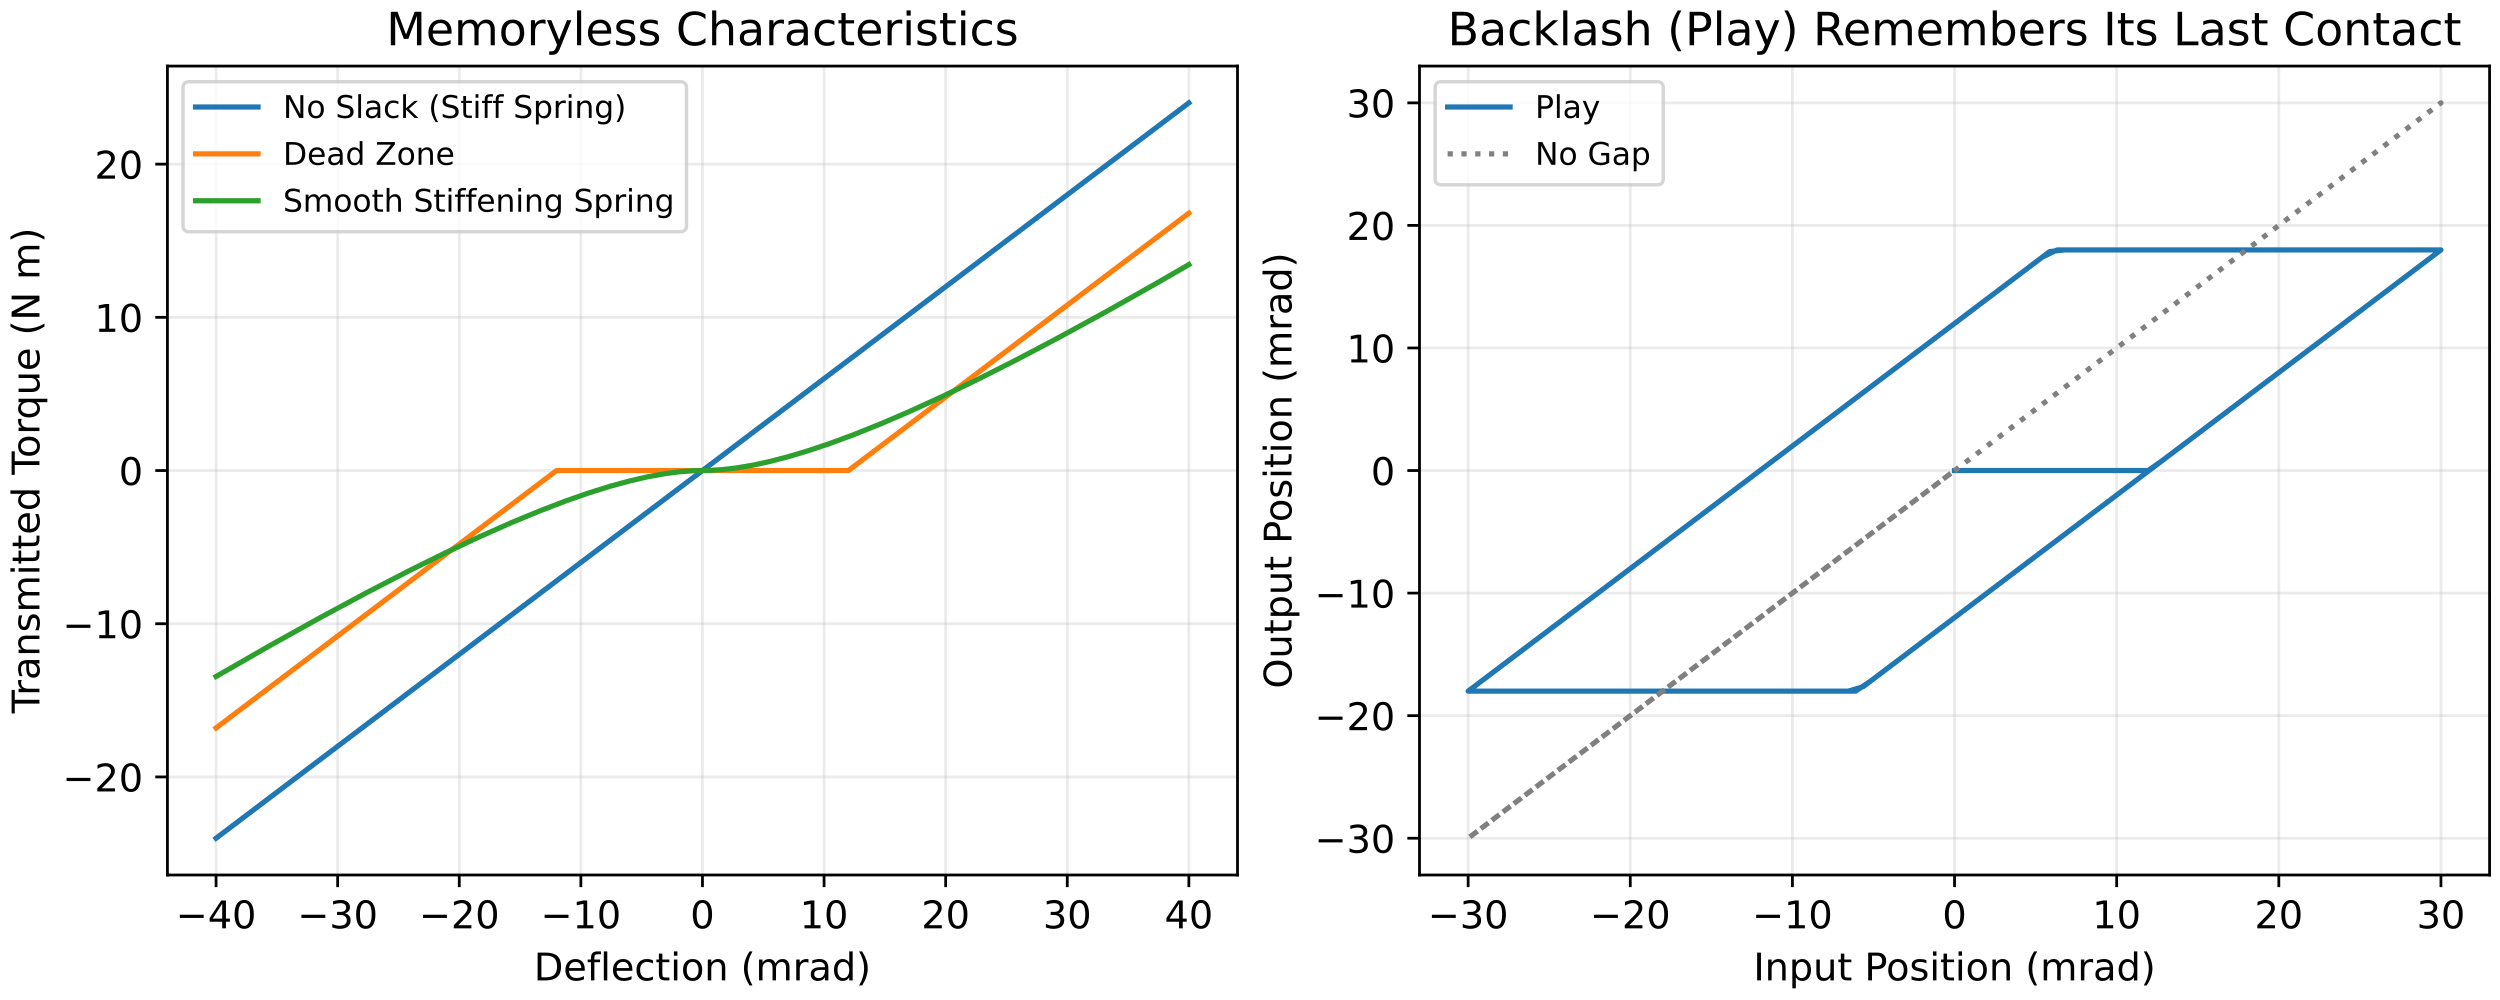
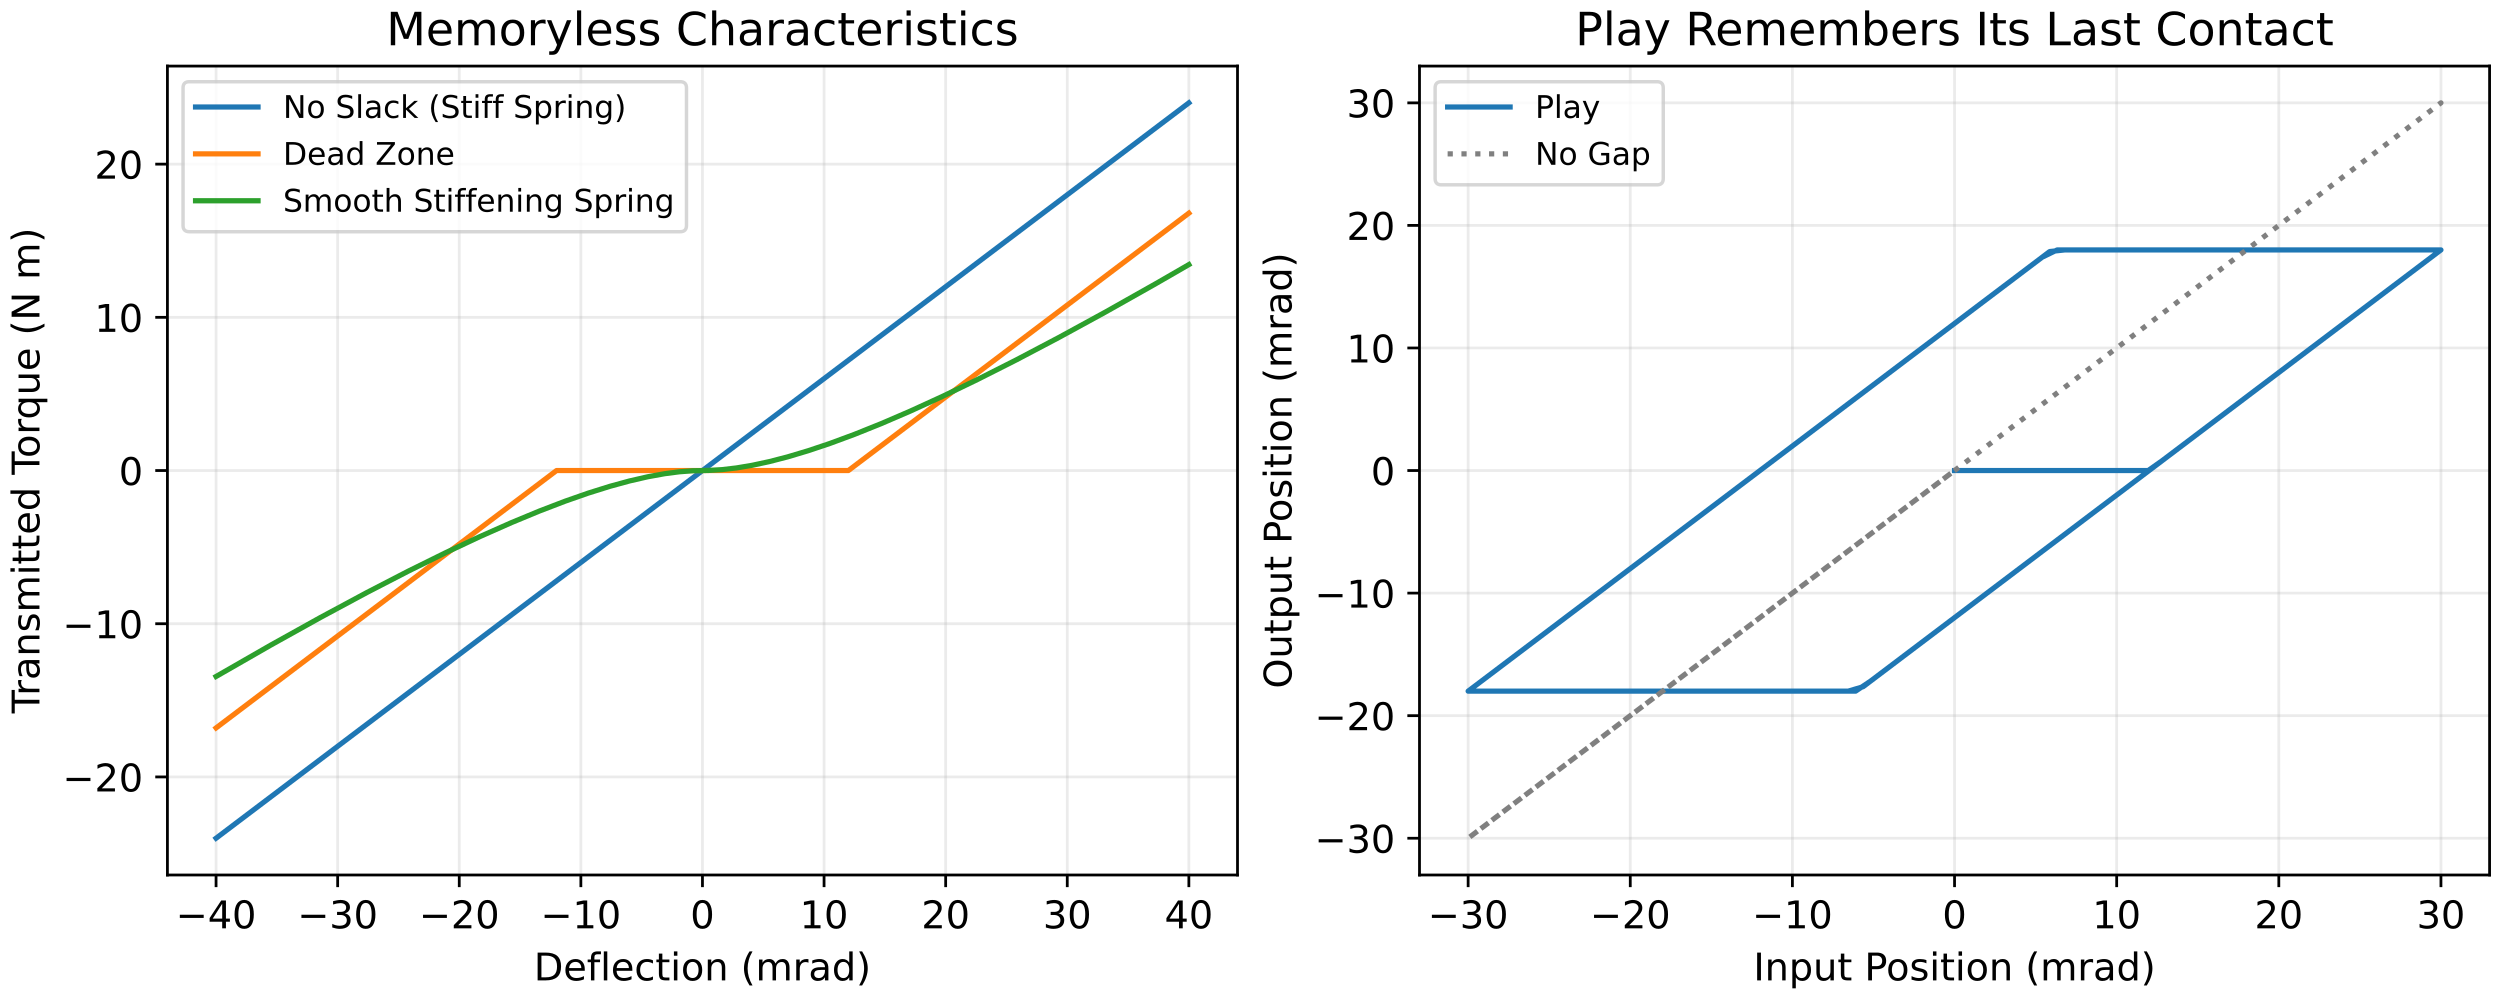
<svg xmlns="http://www.w3.org/2000/svg" xmlns:xlink="http://www.w3.org/1999/xlink" width="720pt" height="288pt" viewBox="0 0 720 288" version="1.1">
  <defs>
    <style type="text/css">*{stroke-linejoin: round; stroke-linecap: butt}</style>
  </defs>
  <g id="figure_1">
    <g id="patch_1">
      <path d="M 0 288  L 720 288  L 720 0  L 0 0  z " style="fill: #ffffff" />
    </g>
    <g id="axes_1">
      <g id="patch_2">
        <path d="M 48.216 251.999  L 356.4 251.999  L 356.4 19.03  L 48.216 19.03  z " style="fill: #ffffff" />
      </g>
      <g id="matplotlib.axis_1">
        <g id="xtick_1">
          <g id="line2d_1">
            <path d="M 62.225 251.999  L 62.225 19.03  " clip-path="url(#p265295e193)" style="fill: none; stroke: #b0b0b0; stroke-opacity: 0.25; stroke-width: 0.8; stroke-linecap: square" />
          </g>
          <g id="line2d_2">
            <defs>
              <path id="m523119bb31" d="M 0 0  L 0 3.5  " style="stroke: #000000; stroke-width: 0.8" />
            </defs>
            <g>
              <use xlink:href="#m523119bb31" x="62.225" y="251.999" style="stroke: #000000; stroke-width: 0.8" />
            </g>
          </g>
          <g id="text_1">
            <text style="font-size: 11px; font-family: 'DejaVu Sans', 'Bitstream Vera Sans', 'Computer Modern Sans Serif', 'Lucida Grande', 'Verdana', 'Geneva', 'Lucid', 'Arial', 'Helvetica', 'Avant Garde', sans-serif; text-anchor: middle" x="62.225" y="267.356" transform="rotate(-0 62.22461 267.3563)">−40</text>
          </g>
        </g>
        <g id="xtick_2">
          <g id="line2d_3">
            <path d="M 97.245 251.999  L 97.245 19.03  " clip-path="url(#p265295e193)" style="fill: none; stroke: #b0b0b0; stroke-opacity: 0.25; stroke-width: 0.8; stroke-linecap: square" />
          </g>
          <g id="line2d_4">
            <g>
              <use xlink:href="#m523119bb31" x="97.245" y="251.999" style="stroke: #000000; stroke-width: 0.8" />
            </g>
          </g>
          <g id="text_2">
            <text style="font-size: 11px; font-family: 'DejaVu Sans', 'Bitstream Vera Sans', 'Computer Modern Sans Serif', 'Lucida Grande', 'Verdana', 'Geneva', 'Lucid', 'Arial', 'Helvetica', 'Avant Garde', sans-serif; text-anchor: middle" x="97.245" y="267.356" transform="rotate(-0 97.24549 267.3563)">−30</text>
          </g>
        </g>
        <g id="xtick_3">
          <g id="line2d_5">
            <path d="M 132.266 251.999  L 132.266 19.03  " clip-path="url(#p265295e193)" style="fill: none; stroke: #b0b0b0; stroke-opacity: 0.25; stroke-width: 0.8; stroke-linecap: square" />
          </g>
          <g id="line2d_6">
            <g>
              <use xlink:href="#m523119bb31" x="132.266" y="251.999" style="stroke: #000000; stroke-width: 0.8" />
            </g>
          </g>
          <g id="text_3">
            <text style="font-size: 11px; font-family: 'DejaVu Sans', 'Bitstream Vera Sans', 'Computer Modern Sans Serif', 'Lucida Grande', 'Verdana', 'Geneva', 'Lucid', 'Arial', 'Helvetica', 'Avant Garde', sans-serif; text-anchor: middle" x="132.266" y="267.356" transform="rotate(-0 132.2664 267.3563)">−20</text>
          </g>
        </g>
        <g id="xtick_4">
          <g id="line2d_7">
            <path d="M 167.287 251.999  L 167.287 19.03  " clip-path="url(#p265295e193)" style="fill: none; stroke: #b0b0b0; stroke-opacity: 0.25; stroke-width: 0.8; stroke-linecap: square" />
          </g>
          <g id="line2d_8">
            <g>
              <use xlink:href="#m523119bb31" x="167.287" y="251.999" style="stroke: #000000; stroke-width: 0.8" />
            </g>
          </g>
          <g id="text_4">
            <text style="font-size: 11px; font-family: 'DejaVu Sans', 'Bitstream Vera Sans', 'Computer Modern Sans Serif', 'Lucida Grande', 'Verdana', 'Geneva', 'Lucid', 'Arial', 'Helvetica', 'Avant Garde', sans-serif; text-anchor: middle" x="167.287" y="267.356" transform="rotate(-0 167.2872 267.3563)">−10</text>
          </g>
        </g>
        <g id="xtick_5">
          <g id="line2d_9">
            <path d="M 202.308 251.999  L 202.308 19.03  " clip-path="url(#p265295e193)" style="fill: none; stroke: #b0b0b0; stroke-opacity: 0.25; stroke-width: 0.8; stroke-linecap: square" />
          </g>
          <g id="line2d_10">
            <g>
              <use xlink:href="#m523119bb31" x="202.308" y="251.999" style="stroke: #000000; stroke-width: 0.8" />
            </g>
          </g>
          <g id="text_5">
            <text style="font-size: 11px; font-family: 'DejaVu Sans', 'Bitstream Vera Sans', 'Computer Modern Sans Serif', 'Lucida Grande', 'Verdana', 'Geneva', 'Lucid', 'Arial', 'Helvetica', 'Avant Garde', sans-serif; text-anchor: middle" x="202.308" y="267.356" transform="rotate(-0 202.3081 267.3563)">0</text>
          </g>
        </g>
        <g id="xtick_6">
          <g id="line2d_11">
            <path d="M 237.329 251.999  L 237.329 19.03  " clip-path="url(#p265295e193)" style="fill: none; stroke: #b0b0b0; stroke-opacity: 0.25; stroke-width: 0.8; stroke-linecap: square" />
          </g>
          <g id="line2d_12">
            <g>
              <use xlink:href="#m523119bb31" x="237.329" y="251.999" style="stroke: #000000; stroke-width: 0.8" />
            </g>
          </g>
          <g id="text_6">
            <text style="font-size: 11px; font-family: 'DejaVu Sans', 'Bitstream Vera Sans', 'Computer Modern Sans Serif', 'Lucida Grande', 'Verdana', 'Geneva', 'Lucid', 'Arial', 'Helvetica', 'Avant Garde', sans-serif; text-anchor: middle" x="237.329" y="267.356" transform="rotate(-0 237.329 267.3563)">10</text>
          </g>
        </g>
        <g id="xtick_7">
          <g id="line2d_13">
            <path d="M 272.35 251.999  L 272.35 19.03  " clip-path="url(#p265295e193)" style="fill: none; stroke: #b0b0b0; stroke-opacity: 0.25; stroke-width: 0.8; stroke-linecap: square" />
          </g>
          <g id="line2d_14">
            <g>
              <use xlink:href="#m523119bb31" x="272.35" y="251.999" style="stroke: #000000; stroke-width: 0.8" />
            </g>
          </g>
          <g id="text_7">
            <text style="font-size: 11px; font-family: 'DejaVu Sans', 'Bitstream Vera Sans', 'Computer Modern Sans Serif', 'Lucida Grande', 'Verdana', 'Geneva', 'Lucid', 'Arial', 'Helvetica', 'Avant Garde', sans-serif; text-anchor: middle" x="272.35" y="267.356" transform="rotate(-0 272.3499 267.3563)">20</text>
          </g>
        </g>
        <g id="xtick_8">
          <g id="line2d_15">
            <path d="M 307.371 251.999  L 307.371 19.03  " clip-path="url(#p265295e193)" style="fill: none; stroke: #b0b0b0; stroke-opacity: 0.25; stroke-width: 0.8; stroke-linecap: square" />
          </g>
          <g id="line2d_16">
            <g>
              <use xlink:href="#m523119bb31" x="307.371" y="251.999" style="stroke: #000000; stroke-width: 0.8" />
            </g>
          </g>
          <g id="text_8">
            <text style="font-size: 11px; font-family: 'DejaVu Sans', 'Bitstream Vera Sans', 'Computer Modern Sans Serif', 'Lucida Grande', 'Verdana', 'Geneva', 'Lucid', 'Arial', 'Helvetica', 'Avant Garde', sans-serif; text-anchor: middle" x="307.371" y="267.356" transform="rotate(-0 307.3708 267.3563)">30</text>
          </g>
        </g>
        <g id="xtick_9">
          <g id="line2d_17">
            <path d="M 342.392 251.999  L 342.392 19.03  " clip-path="url(#p265295e193)" style="fill: none; stroke: #b0b0b0; stroke-opacity: 0.25; stroke-width: 0.8; stroke-linecap: square" />
          </g>
          <g id="line2d_18">
            <g>
              <use xlink:href="#m523119bb31" x="342.392" y="251.999" style="stroke: #000000; stroke-width: 0.8" />
            </g>
          </g>
          <g id="text_9">
            <text style="font-size: 11px; font-family: 'DejaVu Sans', 'Bitstream Vera Sans', 'Computer Modern Sans Serif', 'Lucida Grande', 'Verdana', 'Geneva', 'Lucid', 'Arial', 'Helvetica', 'Avant Garde', sans-serif; text-anchor: middle" x="342.392" y="267.356" transform="rotate(-0 342.3916 267.3563)">40</text>
          </g>
        </g>
        <g id="text_10">
          <text style="font-size: 11px; font-family: 'DejaVu Sans', 'Bitstream Vera Sans', 'Computer Modern Sans Serif', 'Lucida Grande', 'Verdana', 'Geneva', 'Lucid', 'Arial', 'Helvetica', 'Avant Garde', sans-serif; text-anchor: middle" x="202.308" y="282.357" transform="rotate(-0 202.3081 282.3572)">Deflection (mrad)</text>
        </g>
      </g>
      <g id="matplotlib.axis_2">
        <g id="ytick_1">
          <g id="line2d_19">
            <path d="M 48.216 223.76  L 356.4 223.76  " clip-path="url(#p265295e193)" style="fill: none; stroke: #b0b0b0; stroke-opacity: 0.25; stroke-width: 0.8; stroke-linecap: square" />
          </g>
          <g id="line2d_20">
            <defs>
              <path id="m4e39267035" d="M 0 0  L -3.5 0  " style="stroke: #000000; stroke-width: 0.8" />
            </defs>
            <g>
              <use xlink:href="#m4e39267035" x="48.216" y="223.76" style="stroke: #000000; stroke-width: 0.8" />
            </g>
          </g>
          <g id="text_11">
            <text style="font-size: 11px; font-family: 'DejaVu Sans', 'Bitstream Vera Sans', 'Computer Modern Sans Serif', 'Lucida Grande', 'Verdana', 'Geneva', 'Lucid', 'Arial', 'Helvetica', 'Avant Garde', sans-serif; text-anchor: end" x="41.216" y="227.939" transform="rotate(-0 41.21626 227.939)">−20</text>
          </g>
        </g>
        <g id="ytick_2">
          <g id="line2d_21">
            <path d="M 48.216 179.637  L 356.4 179.637  " clip-path="url(#p265295e193)" style="fill: none; stroke: #b0b0b0; stroke-opacity: 0.25; stroke-width: 0.8; stroke-linecap: square" />
          </g>
          <g id="line2d_22">
            <g>
              <use xlink:href="#m4e39267035" x="48.216" y="179.637" style="stroke: #000000; stroke-width: 0.8" />
            </g>
          </g>
          <g id="text_12">
            <text style="font-size: 11px; font-family: 'DejaVu Sans', 'Bitstream Vera Sans', 'Computer Modern Sans Serif', 'Lucida Grande', 'Verdana', 'Geneva', 'Lucid', 'Arial', 'Helvetica', 'Avant Garde', sans-serif; text-anchor: end" x="41.216" y="183.816" transform="rotate(-0 41.21626 183.8161)">−10</text>
          </g>
        </g>
        <g id="ytick_3">
          <g id="line2d_23">
            <path d="M 48.216 135.515  L 356.4 135.515  " clip-path="url(#p265295e193)" style="fill: none; stroke: #b0b0b0; stroke-opacity: 0.25; stroke-width: 0.8; stroke-linecap: square" />
          </g>
          <g id="line2d_24">
            <g>
              <use xlink:href="#m4e39267035" x="48.216" y="135.515" style="stroke: #000000; stroke-width: 0.8" />
            </g>
          </g>
          <g id="text_13">
            <text style="font-size: 11px; font-family: 'DejaVu Sans', 'Bitstream Vera Sans', 'Computer Modern Sans Serif', 'Lucida Grande', 'Verdana', 'Geneva', 'Lucid', 'Arial', 'Helvetica', 'Avant Garde', sans-serif; text-anchor: end" x="41.216" y="139.693" transform="rotate(-0 41.21626 139.6933)">0</text>
          </g>
        </g>
        <g id="ytick_4">
          <g id="line2d_25">
            <path d="M 48.216 91.392  L 356.4 91.392  " clip-path="url(#p265295e193)" style="fill: none; stroke: #b0b0b0; stroke-opacity: 0.25; stroke-width: 0.8; stroke-linecap: square" />
          </g>
          <g id="line2d_26">
            <g>
              <use xlink:href="#m4e39267035" x="48.216" y="91.392" style="stroke: #000000; stroke-width: 0.8" />
            </g>
          </g>
          <g id="text_14">
            <text style="font-size: 11px; font-family: 'DejaVu Sans', 'Bitstream Vera Sans', 'Computer Modern Sans Serif', 'Lucida Grande', 'Verdana', 'Geneva', 'Lucid', 'Arial', 'Helvetica', 'Avant Garde', sans-serif; text-anchor: end" x="41.216" y="95.57" transform="rotate(-0 41.21626 95.57039)">10</text>
          </g>
        </g>
        <g id="ytick_5">
          <g id="line2d_27">
            <path d="M 48.216 47.269  L 356.4 47.269  " clip-path="url(#p265295e193)" style="fill: none; stroke: #b0b0b0; stroke-opacity: 0.25; stroke-width: 0.8; stroke-linecap: square" />
          </g>
          <g id="line2d_28">
            <g>
              <use xlink:href="#m4e39267035" x="48.216" y="47.269" style="stroke: #000000; stroke-width: 0.8" />
            </g>
          </g>
          <g id="text_15">
            <text style="font-size: 11px; font-family: 'DejaVu Sans', 'Bitstream Vera Sans', 'Computer Modern Sans Serif', 'Lucida Grande', 'Verdana', 'Geneva', 'Lucid', 'Arial', 'Helvetica', 'Avant Garde', sans-serif; text-anchor: end" x="41.216" y="51.448" transform="rotate(-0 41.21626 51.44752)">20</text>
          </g>
        </g>
        <g id="text_16">
          <text style="font-size: 11px; font-family: 'DejaVu Sans', 'Bitstream Vera Sans', 'Computer Modern Sans Serif', 'Lucida Grande', 'Verdana', 'Geneva', 'Lucid', 'Arial', 'Helvetica', 'Avant Garde', sans-serif; text-anchor: middle" x="11.359" y="135.515" transform="rotate(-90 11.35852 135.5145)">Transmitted Torque (N m)</text>
        </g>
      </g>
      <g id="line2d_29">
        <path d="M 62.225 241.409  L 342.392 29.62  L 342.392 29.62  " clip-path="url(#p265295e193)" style="fill: none; stroke: #1f77b4; stroke-width: 1.5; stroke-linecap: square" />
      </g>
      <g id="line2d_30">
        <path d="M 62.225 209.641  L 160.283 135.515  L 244.333 135.515  L 342.392 61.388  L 342.392 61.388  " clip-path="url(#p265295e193)" style="fill: none; stroke: #ff7f0e; stroke-width: 1.5; stroke-linecap: square" />
      </g>
      <g id="line2d_31">
        <path d="M 62.225 194.826  L 77.984 185.788  L 92.343 177.802  L 105.65 170.653  L 117.558 164.504  L 128.414 159.141  L 138.22 154.536  L 147.325 150.503  L 155.38 147.168  L 162.735 144.35  L 169.389 142.022  L 175.692 140.048  L 181.296 138.518  L 186.549 137.311  L 191.452 136.421  L 195.654 135.875  L 199.506 135.582  L 204.059 135.488  L 207.911 135.255  L 212.114 134.764  L 216.667 133.997  L 221.57 132.94  L 226.823 131.582  L 232.776 129.803  L 239.08 127.687  L 246.084 125.098  L 253.789 122.005  L 262.194 118.386  L 271.299 114.222  L 281.455 109.325  L 292.662 103.664  L 304.919 97.211  L 318.227 89.947  L 332.936 81.657  L 342.392 76.203  L 342.392 76.203  " clip-path="url(#p265295e193)" style="fill: none; stroke: #2ca02c; stroke-width: 1.5; stroke-linecap: square" />
      </g>
      <g id="patch_3">
        <path d="M 48.216 251.999  L 48.216 19.03  " style="fill: none; stroke: #000000; stroke-width: 0.8; stroke-linejoin: miter; stroke-linecap: square" />
      </g>
      <g id="patch_4">
        <path d="M 356.4 251.999  L 356.4 19.03  " style="fill: none; stroke: #000000; stroke-width: 0.8; stroke-linejoin: miter; stroke-linecap: square" />
      </g>
      <g id="patch_5">
        <path d="M 48.216 251.999  L 356.4 251.999  " style="fill: none; stroke: #000000; stroke-width: 0.8; stroke-linejoin: miter; stroke-linecap: square" />
      </g>
      <g id="patch_6">
        <path d="M 48.216 19.03  L 356.4 19.03  " style="fill: none; stroke: #000000; stroke-width: 0.8; stroke-linejoin: miter; stroke-linecap: square" />
      </g>
      <g id="text_17">
        <text style="font-size: 13.2px; font-family: 'DejaVu Sans', 'Bitstream Vera Sans', 'Computer Modern Sans Serif', 'Lucida Grande', 'Verdana', 'Geneva', 'Lucid', 'Arial', 'Helvetica', 'Avant Garde', sans-serif; text-anchor: middle" x="202.308" y="13.03" transform="rotate(-0 202.3081 13.03018)">Memoryless Characteristics</text>
      </g>
      <g id="legend_1">
        <g id="patch_7">
          <path d="M 54.516 66.732  L 195.909 66.732  Q 197.709 66.732 197.709 64.932  L 197.709 25.33  Q 197.709 23.53 195.909 23.53  L 54.516 23.53  Q 52.716 23.53 52.716 25.33  L 52.716 64.932  Q 52.716 66.732 54.516 66.732  z " style="fill: #ffffff; opacity: 0.8; stroke: #cccccc; stroke-linejoin: miter" />
        </g>
        <g id="line2d_32">
          <path d="M 56.316 30.819  L 65.316 30.819  L 74.316 30.819  " style="fill: none; stroke: #1f77b4; stroke-width: 1.5; stroke-linecap: square" />
        </g>
        <g id="text_18">
          <text style="font-size: 9px; font-family: 'DejaVu Sans', 'Bitstream Vera Sans', 'Computer Modern Sans Serif', 'Lucida Grande', 'Verdana', 'Geneva', 'Lucid', 'Arial', 'Helvetica', 'Avant Garde', sans-serif; text-anchor: start" x="81.516" y="33.969" transform="rotate(-0 81.51626 33.96877)">No Slack (Stiff Spring)</text>
        </g>
        <g id="line2d_33">
          <path d="M 56.316 44.319  L 65.316 44.319  L 74.316 44.319  " style="fill: none; stroke: #ff7f0e; stroke-width: 1.5; stroke-linecap: square" />
        </g>
        <g id="text_19">
          <text style="font-size: 9px; font-family: 'DejaVu Sans', 'Bitstream Vera Sans', 'Computer Modern Sans Serif', 'Lucida Grande', 'Verdana', 'Geneva', 'Lucid', 'Arial', 'Helvetica', 'Avant Garde', sans-serif; text-anchor: start" x="81.516" y="47.469" transform="rotate(-0 81.51626 47.46947)">Dead Zone</text>
        </g>
        <g id="line2d_34">
          <path d="M 56.316 57.82  L 65.316 57.82  L 74.316 57.82  " style="fill: none; stroke: #2ca02c; stroke-width: 1.5; stroke-linecap: square" />
        </g>
        <g id="text_20">
          <text style="font-size: 9px; font-family: 'DejaVu Sans', 'Bitstream Vera Sans', 'Computer Modern Sans Serif', 'Lucida Grande', 'Verdana', 'Geneva', 'Lucid', 'Arial', 'Helvetica', 'Avant Garde', sans-serif; text-anchor: start" x="81.516" y="60.97" transform="rotate(-0 81.51626 60.97018)">Smooth Stiffening Spring</text>
        </g>
      </g>
    </g>
    <g id="axes_2">
      <g id="patch_8">
        <path d="M 408.816 251.999  L 717 251.999  L 717 19.03  L 408.816 19.03  z " style="fill: #ffffff" />
      </g>
      <g id="matplotlib.axis_3">
        <g id="xtick_10">
          <g id="line2d_35">
            <path d="M 422.823 251.999  L 422.823 19.03  " clip-path="url(#p4783e9c097)" style="fill: none; stroke: #b0b0b0; stroke-opacity: 0.25; stroke-width: 0.8; stroke-linecap: square" />
          </g>
          <g id="line2d_36">
            <g>
              <use xlink:href="#m523119bb31" x="422.823" y="251.999" style="stroke: #000000; stroke-width: 0.8" />
            </g>
          </g>
          <g id="text_21">
            <text style="font-size: 11px; font-family: 'DejaVu Sans', 'Bitstream Vera Sans', 'Computer Modern Sans Serif', 'Lucida Grande', 'Verdana', 'Geneva', 'Lucid', 'Arial', 'Helvetica', 'Avant Garde', sans-serif; text-anchor: middle" x="422.823" y="267.356" transform="rotate(-0 422.8233 267.3563)">−30</text>
          </g>
        </g>
        <g id="xtick_11">
          <g id="line2d_37">
            <path d="M 469.518 251.999  L 469.518 19.03  " clip-path="url(#p4783e9c097)" style="fill: none; stroke: #b0b0b0; stroke-opacity: 0.25; stroke-width: 0.8; stroke-linecap: square" />
          </g>
          <g id="line2d_38">
            <g>
              <use xlink:href="#m523119bb31" x="469.518" y="251.999" style="stroke: #000000; stroke-width: 0.8" />
            </g>
          </g>
          <g id="text_22">
            <text style="font-size: 11px; font-family: 'DejaVu Sans', 'Bitstream Vera Sans', 'Computer Modern Sans Serif', 'Lucida Grande', 'Verdana', 'Geneva', 'Lucid', 'Arial', 'Helvetica', 'Avant Garde', sans-serif; text-anchor: middle" x="469.518" y="267.356" transform="rotate(-0 469.5182 267.3563)">−20</text>
          </g>
        </g>
        <g id="xtick_12">
          <g id="line2d_39">
            <path d="M 516.213 251.999  L 516.213 19.03  " clip-path="url(#p4783e9c097)" style="fill: none; stroke: #b0b0b0; stroke-opacity: 0.25; stroke-width: 0.8; stroke-linecap: square" />
          </g>
          <g id="line2d_40">
            <g>
              <use xlink:href="#m523119bb31" x="516.213" y="251.999" style="stroke: #000000; stroke-width: 0.8" />
            </g>
          </g>
          <g id="text_23">
            <text style="font-size: 11px; font-family: 'DejaVu Sans', 'Bitstream Vera Sans', 'Computer Modern Sans Serif', 'Lucida Grande', 'Verdana', 'Geneva', 'Lucid', 'Arial', 'Helvetica', 'Avant Garde', sans-serif; text-anchor: middle" x="516.213" y="267.356" transform="rotate(-0 516.213 267.3563)">−10</text>
          </g>
        </g>
        <g id="xtick_13">
          <g id="line2d_41">
            <path d="M 562.908 251.999  L 562.908 19.03  " clip-path="url(#p4783e9c097)" style="fill: none; stroke: #b0b0b0; stroke-opacity: 0.25; stroke-width: 0.8; stroke-linecap: square" />
          </g>
          <g id="line2d_42">
            <g>
              <use xlink:href="#m523119bb31" x="562.908" y="251.999" style="stroke: #000000; stroke-width: 0.8" />
            </g>
          </g>
          <g id="text_24">
            <text style="font-size: 11px; font-family: 'DejaVu Sans', 'Bitstream Vera Sans', 'Computer Modern Sans Serif', 'Lucida Grande', 'Verdana', 'Geneva', 'Lucid', 'Arial', 'Helvetica', 'Avant Garde', sans-serif; text-anchor: middle" x="562.908" y="267.356" transform="rotate(-0 562.9079 267.3563)">0</text>
          </g>
        </g>
        <g id="xtick_14">
          <g id="line2d_43">
            <path d="M 609.603 251.999  L 609.603 19.03  " clip-path="url(#p4783e9c097)" style="fill: none; stroke: #b0b0b0; stroke-opacity: 0.25; stroke-width: 0.8; stroke-linecap: square" />
          </g>
          <g id="line2d_44">
            <g>
              <use xlink:href="#m523119bb31" x="609.603" y="251.999" style="stroke: #000000; stroke-width: 0.8" />
            </g>
          </g>
          <g id="text_25">
            <text style="font-size: 11px; font-family: 'DejaVu Sans', 'Bitstream Vera Sans', 'Computer Modern Sans Serif', 'Lucida Grande', 'Verdana', 'Geneva', 'Lucid', 'Arial', 'Helvetica', 'Avant Garde', sans-serif; text-anchor: middle" x="609.603" y="267.356" transform="rotate(-0 609.6028 267.3563)">10</text>
          </g>
        </g>
        <g id="xtick_15">
          <g id="line2d_45">
            <path d="M 656.298 251.999  L 656.298 19.03  " clip-path="url(#p4783e9c097)" style="fill: none; stroke: #b0b0b0; stroke-opacity: 0.25; stroke-width: 0.8; stroke-linecap: square" />
          </g>
          <g id="line2d_46">
            <g>
              <use xlink:href="#m523119bb31" x="656.298" y="251.999" style="stroke: #000000; stroke-width: 0.8" />
            </g>
          </g>
          <g id="text_26">
            <text style="font-size: 11px; font-family: 'DejaVu Sans', 'Bitstream Vera Sans', 'Computer Modern Sans Serif', 'Lucida Grande', 'Verdana', 'Geneva', 'Lucid', 'Arial', 'Helvetica', 'Avant Garde', sans-serif; text-anchor: middle" x="656.298" y="267.356" transform="rotate(-0 656.2976 267.3563)">20</text>
          </g>
        </g>
        <g id="xtick_16">
          <g id="line2d_47">
            <path d="M 702.992 251.999  L 702.992 19.03  " clip-path="url(#p4783e9c097)" style="fill: none; stroke: #b0b0b0; stroke-opacity: 0.25; stroke-width: 0.8; stroke-linecap: square" />
          </g>
          <g id="line2d_48">
            <g>
              <use xlink:href="#m523119bb31" x="702.992" y="251.999" style="stroke: #000000; stroke-width: 0.8" />
            </g>
          </g>
          <g id="text_27">
            <text style="font-size: 11px; font-family: 'DejaVu Sans', 'Bitstream Vera Sans', 'Computer Modern Sans Serif', 'Lucida Grande', 'Verdana', 'Geneva', 'Lucid', 'Arial', 'Helvetica', 'Avant Garde', sans-serif; text-anchor: middle" x="702.992" y="267.356" transform="rotate(-0 702.9925 267.3563)">30</text>
          </g>
        </g>
        <g id="text_28">
          <text style="font-size: 11px; font-family: 'DejaVu Sans', 'Bitstream Vera Sans', 'Computer Modern Sans Serif', 'Lucida Grande', 'Verdana', 'Geneva', 'Lucid', 'Arial', 'Helvetica', 'Avant Garde', sans-serif; text-anchor: middle" x="562.908" y="282.357" transform="rotate(-0 562.9079 282.3572)">Input Position (mrad)</text>
        </g>
      </g>
      <g id="matplotlib.axis_4">
        <g id="ytick_6">
          <g id="line2d_49">
            <path d="M 408.816 241.41  L 717 241.41  " clip-path="url(#p4783e9c097)" style="fill: none; stroke: #b0b0b0; stroke-opacity: 0.25; stroke-width: 0.8; stroke-linecap: square" />
          </g>
          <g id="line2d_50">
            <g>
              <use xlink:href="#m4e39267035" x="408.816" y="241.41" style="stroke: #000000; stroke-width: 0.8" />
            </g>
          </g>
          <g id="text_29">
            <text style="font-size: 11px; font-family: 'DejaVu Sans', 'Bitstream Vera Sans', 'Computer Modern Sans Serif', 'Lucida Grande', 'Verdana', 'Geneva', 'Lucid', 'Arial', 'Helvetica', 'Avant Garde', sans-serif; text-anchor: end" x="401.816" y="245.589" transform="rotate(-0 401.816 245.5889)">−30</text>
          </g>
        </g>
        <g id="ytick_7">
          <g id="line2d_51">
            <path d="M 408.816 206.112  L 717 206.112  " clip-path="url(#p4783e9c097)" style="fill: none; stroke: #b0b0b0; stroke-opacity: 0.25; stroke-width: 0.8; stroke-linecap: square" />
          </g>
          <g id="line2d_52">
            <g>
              <use xlink:href="#m4e39267035" x="408.816" y="206.112" style="stroke: #000000; stroke-width: 0.8" />
            </g>
          </g>
          <g id="text_30">
            <text style="font-size: 11px; font-family: 'DejaVu Sans', 'Bitstream Vera Sans', 'Computer Modern Sans Serif', 'Lucida Grande', 'Verdana', 'Geneva', 'Lucid', 'Arial', 'Helvetica', 'Avant Garde', sans-serif; text-anchor: end" x="401.816" y="210.29" transform="rotate(-0 401.816 210.2904)">−20</text>
          </g>
        </g>
        <g id="ytick_8">
          <g id="line2d_53">
            <path d="M 408.816 170.813  L 717 170.813  " clip-path="url(#p4783e9c097)" style="fill: none; stroke: #b0b0b0; stroke-opacity: 0.25; stroke-width: 0.8; stroke-linecap: square" />
          </g>
          <g id="line2d_54">
            <g>
              <use xlink:href="#m4e39267035" x="408.816" y="170.813" style="stroke: #000000; stroke-width: 0.8" />
            </g>
          </g>
          <g id="text_31">
            <text style="font-size: 11px; font-family: 'DejaVu Sans', 'Bitstream Vera Sans', 'Computer Modern Sans Serif', 'Lucida Grande', 'Verdana', 'Geneva', 'Lucid', 'Arial', 'Helvetica', 'Avant Garde', sans-serif; text-anchor: end" x="401.816" y="174.992" transform="rotate(-0 401.816 174.9918)">−10</text>
          </g>
        </g>
        <g id="ytick_9">
          <g id="line2d_55">
            <path d="M 408.816 135.515  L 717 135.515  " clip-path="url(#p4783e9c097)" style="fill: none; stroke: #b0b0b0; stroke-opacity: 0.25; stroke-width: 0.8; stroke-linecap: square" />
          </g>
          <g id="line2d_56">
            <g>
              <use xlink:href="#m4e39267035" x="408.816" y="135.515" style="stroke: #000000; stroke-width: 0.8" />
            </g>
          </g>
          <g id="text_32">
            <text style="font-size: 11px; font-family: 'DejaVu Sans', 'Bitstream Vera Sans', 'Computer Modern Sans Serif', 'Lucida Grande', 'Verdana', 'Geneva', 'Lucid', 'Arial', 'Helvetica', 'Avant Garde', sans-serif; text-anchor: end" x="401.816" y="139.693" transform="rotate(-0 401.816 139.6933)">0</text>
          </g>
        </g>
        <g id="ytick_10">
          <g id="line2d_57">
            <path d="M 408.816 100.216  L 717 100.216  " clip-path="url(#p4783e9c097)" style="fill: none; stroke: #b0b0b0; stroke-opacity: 0.25; stroke-width: 0.8; stroke-linecap: square" />
          </g>
          <g id="line2d_58">
            <g>
              <use xlink:href="#m4e39267035" x="408.816" y="100.216" style="stroke: #000000; stroke-width: 0.8" />
            </g>
          </g>
          <g id="text_33">
            <text style="font-size: 11px; font-family: 'DejaVu Sans', 'Bitstream Vera Sans', 'Computer Modern Sans Serif', 'Lucida Grande', 'Verdana', 'Geneva', 'Lucid', 'Arial', 'Helvetica', 'Avant Garde', sans-serif; text-anchor: end" x="401.816" y="104.395" transform="rotate(-0 401.816 104.3947)">10</text>
          </g>
        </g>
        <g id="ytick_11">
          <g id="line2d_59">
            <path d="M 408.816 64.917  L 717 64.917  " clip-path="url(#p4783e9c097)" style="fill: none; stroke: #b0b0b0; stroke-opacity: 0.25; stroke-width: 0.8; stroke-linecap: square" />
          </g>
          <g id="line2d_60">
            <g>
              <use xlink:href="#m4e39267035" x="408.816" y="64.917" style="stroke: #000000; stroke-width: 0.8" />
            </g>
          </g>
          <g id="text_34">
            <text style="font-size: 11px; font-family: 'DejaVu Sans', 'Bitstream Vera Sans', 'Computer Modern Sans Serif', 'Lucida Grande', 'Verdana', 'Geneva', 'Lucid', 'Arial', 'Helvetica', 'Avant Garde', sans-serif; text-anchor: end" x="401.816" y="69.096" transform="rotate(-0 401.816 69.09612)">20</text>
          </g>
        </g>
        <g id="ytick_12">
          <g id="line2d_61">
            <path d="M 408.816 29.619  L 717 29.619  " clip-path="url(#p4783e9c097)" style="fill: none; stroke: #b0b0b0; stroke-opacity: 0.25; stroke-width: 0.8; stroke-linecap: square" />
          </g>
          <g id="line2d_62">
            <g>
              <use xlink:href="#m4e39267035" x="408.816" y="29.619" style="stroke: #000000; stroke-width: 0.8" />
            </g>
          </g>
          <g id="text_35">
            <text style="font-size: 11px; font-family: 'DejaVu Sans', 'Bitstream Vera Sans', 'Computer Modern Sans Serif', 'Lucida Grande', 'Verdana', 'Geneva', 'Lucid', 'Arial', 'Helvetica', 'Avant Garde', sans-serif; text-anchor: end" x="401.816" y="33.798" transform="rotate(-0 401.816 33.79756)">30</text>
          </g>
        </g>
        <g id="text_36">
          <text style="font-size: 11px; font-family: 'DejaVu Sans', 'Bitstream Vera Sans', 'Computer Modern Sans Serif', 'Lucida Grande', 'Verdana', 'Geneva', 'Lucid', 'Arial', 'Helvetica', 'Avant Garde', sans-serif; text-anchor: middle" x="371.958" y="135.515" transform="rotate(-90 371.9583 135.5145)">Output Position (mrad)</text>
        </g>
      </g>
      <g id="line2d_63">
        <path d="M 562.908 135.515  L 618.674 135.515  L 622.693 132.679  L 702.991 71.978  L 702.905 71.978  L 592.465 71.978  L 588.138 74.084  L 422.833 199.045  L 422.955 199.045  L 534.43 199.045  L 538.764 196.125  L 702.983 71.985  L 702.809 71.985  L 594.617 71.985  L 590.305 72.446  L 422.824 199.051  L 422.876 199.051  L 532.274 199.051  L 536.594 197.765  L 562.908 177.873  L 562.908 177.873  " clip-path="url(#p4783e9c097)" style="fill: none; stroke: #1f77b4; stroke-width: 1.5; stroke-linecap: square" />
      </g>
      <g id="line2d_64">
        <path d="M 562.908 135.515  L 702.991 29.62  L 422.824 241.409  L 562.908 135.515  " clip-path="url(#p4783e9c097)" style="fill: none; stroke-dasharray: 1.5,2.475; stroke-dashoffset: 0; stroke: #808080; stroke-width: 1.5" />
      </g>
      <g id="patch_9">
        <path d="M 408.816 251.999  L 408.816 19.03  " style="fill: none; stroke: #000000; stroke-width: 0.8; stroke-linejoin: miter; stroke-linecap: square" />
      </g>
      <g id="patch_10">
        <path d="M 717 251.999  L 717 19.03  " style="fill: none; stroke: #000000; stroke-width: 0.8; stroke-linejoin: miter; stroke-linecap: square" />
      </g>
      <g id="patch_11">
        <path d="M 408.816 251.999  L 717 251.999  " style="fill: none; stroke: #000000; stroke-width: 0.8; stroke-linejoin: miter; stroke-linecap: square" />
      </g>
      <g id="patch_12">
        <path d="M 408.816 19.03  L 717 19.03  " style="fill: none; stroke: #000000; stroke-width: 0.8; stroke-linejoin: miter; stroke-linecap: square" />
      </g>
      <g id="text_37">
-         <text style="font-size: 13.2px; font-family: 'DejaVu Sans', 'Bitstream Vera Sans', 'Computer Modern Sans Serif', 'Lucida Grande', 'Verdana', 'Geneva', 'Lucid', 'Arial', 'Helvetica', 'Avant Garde', sans-serif; text-anchor: middle" x="562.908" y="13.03" transform="rotate(-0 562.9079 13.03018)">Backlash (Play) Remembers Its Last Contact</text>
+         <text style="font-size: 13.2px; font-family: 'DejaVu Sans', 'Bitstream Vera Sans', 'Computer Modern Sans Serif', 'Lucida Grande', 'Verdana', 'Geneva', 'Lucid', 'Arial', 'Helvetica', 'Avant Garde', sans-serif; text-anchor: middle" x="562.908" y="13.03" transform="rotate(-0 562.9079 13.03018)">Play Remembers Its Last Contact</text>
      </g>
      <g id="legend_2">
        <g id="patch_13">
          <path d="M 415.116 53.232  L 477.219 53.232  Q 479.019 53.232 479.019 51.432  L 479.019 25.33  Q 479.019 23.53 477.219 23.53  L 415.116 23.53  Q 413.316 23.53 413.316 25.33  L 413.316 51.432  Q 413.316 53.232 415.116 53.232  z " style="fill: #ffffff; opacity: 0.8; stroke: #cccccc; stroke-linejoin: miter" />
        </g>
        <g id="line2d_65">
          <path d="M 416.916 30.819  L 425.916 30.819  L 434.916 30.819  " style="fill: none; stroke: #1f77b4; stroke-width: 1.5; stroke-linecap: square" />
        </g>
        <g id="text_38">
          <text style="font-size: 9px; font-family: 'DejaVu Sans', 'Bitstream Vera Sans', 'Computer Modern Sans Serif', 'Lucida Grande', 'Verdana', 'Geneva', 'Lucid', 'Arial', 'Helvetica', 'Avant Garde', sans-serif; text-anchor: start" x="442.116" y="33.969" transform="rotate(-0 442.116 33.96877)">Play</text>
        </g>
        <g id="line2d_66">
          <path d="M 416.916 44.319  L 425.916 44.319  L 434.916 44.319  " style="fill: none; stroke-dasharray: 1.5,2.475; stroke-dashoffset: 0; stroke: #808080; stroke-width: 1.5" />
        </g>
        <g id="text_39">
          <text style="font-size: 9px; font-family: 'DejaVu Sans', 'Bitstream Vera Sans', 'Computer Modern Sans Serif', 'Lucida Grande', 'Verdana', 'Geneva', 'Lucid', 'Arial', 'Helvetica', 'Avant Garde', sans-serif; text-anchor: start" x="442.116" y="47.469" transform="rotate(-0 442.116 47.46947)">No Gap</text>
        </g>
      </g>
    </g>
  </g>
  <defs>
    <clipPath id="p265295e193">
      <rect x="48.216" y="19.03" width="308.184" height="232.969" />
    </clipPath>
    <clipPath id="p4783e9c097">
      <rect x="408.816" y="19.03" width="308.184" height="232.969" />
    </clipPath>
  </defs>
</svg>
